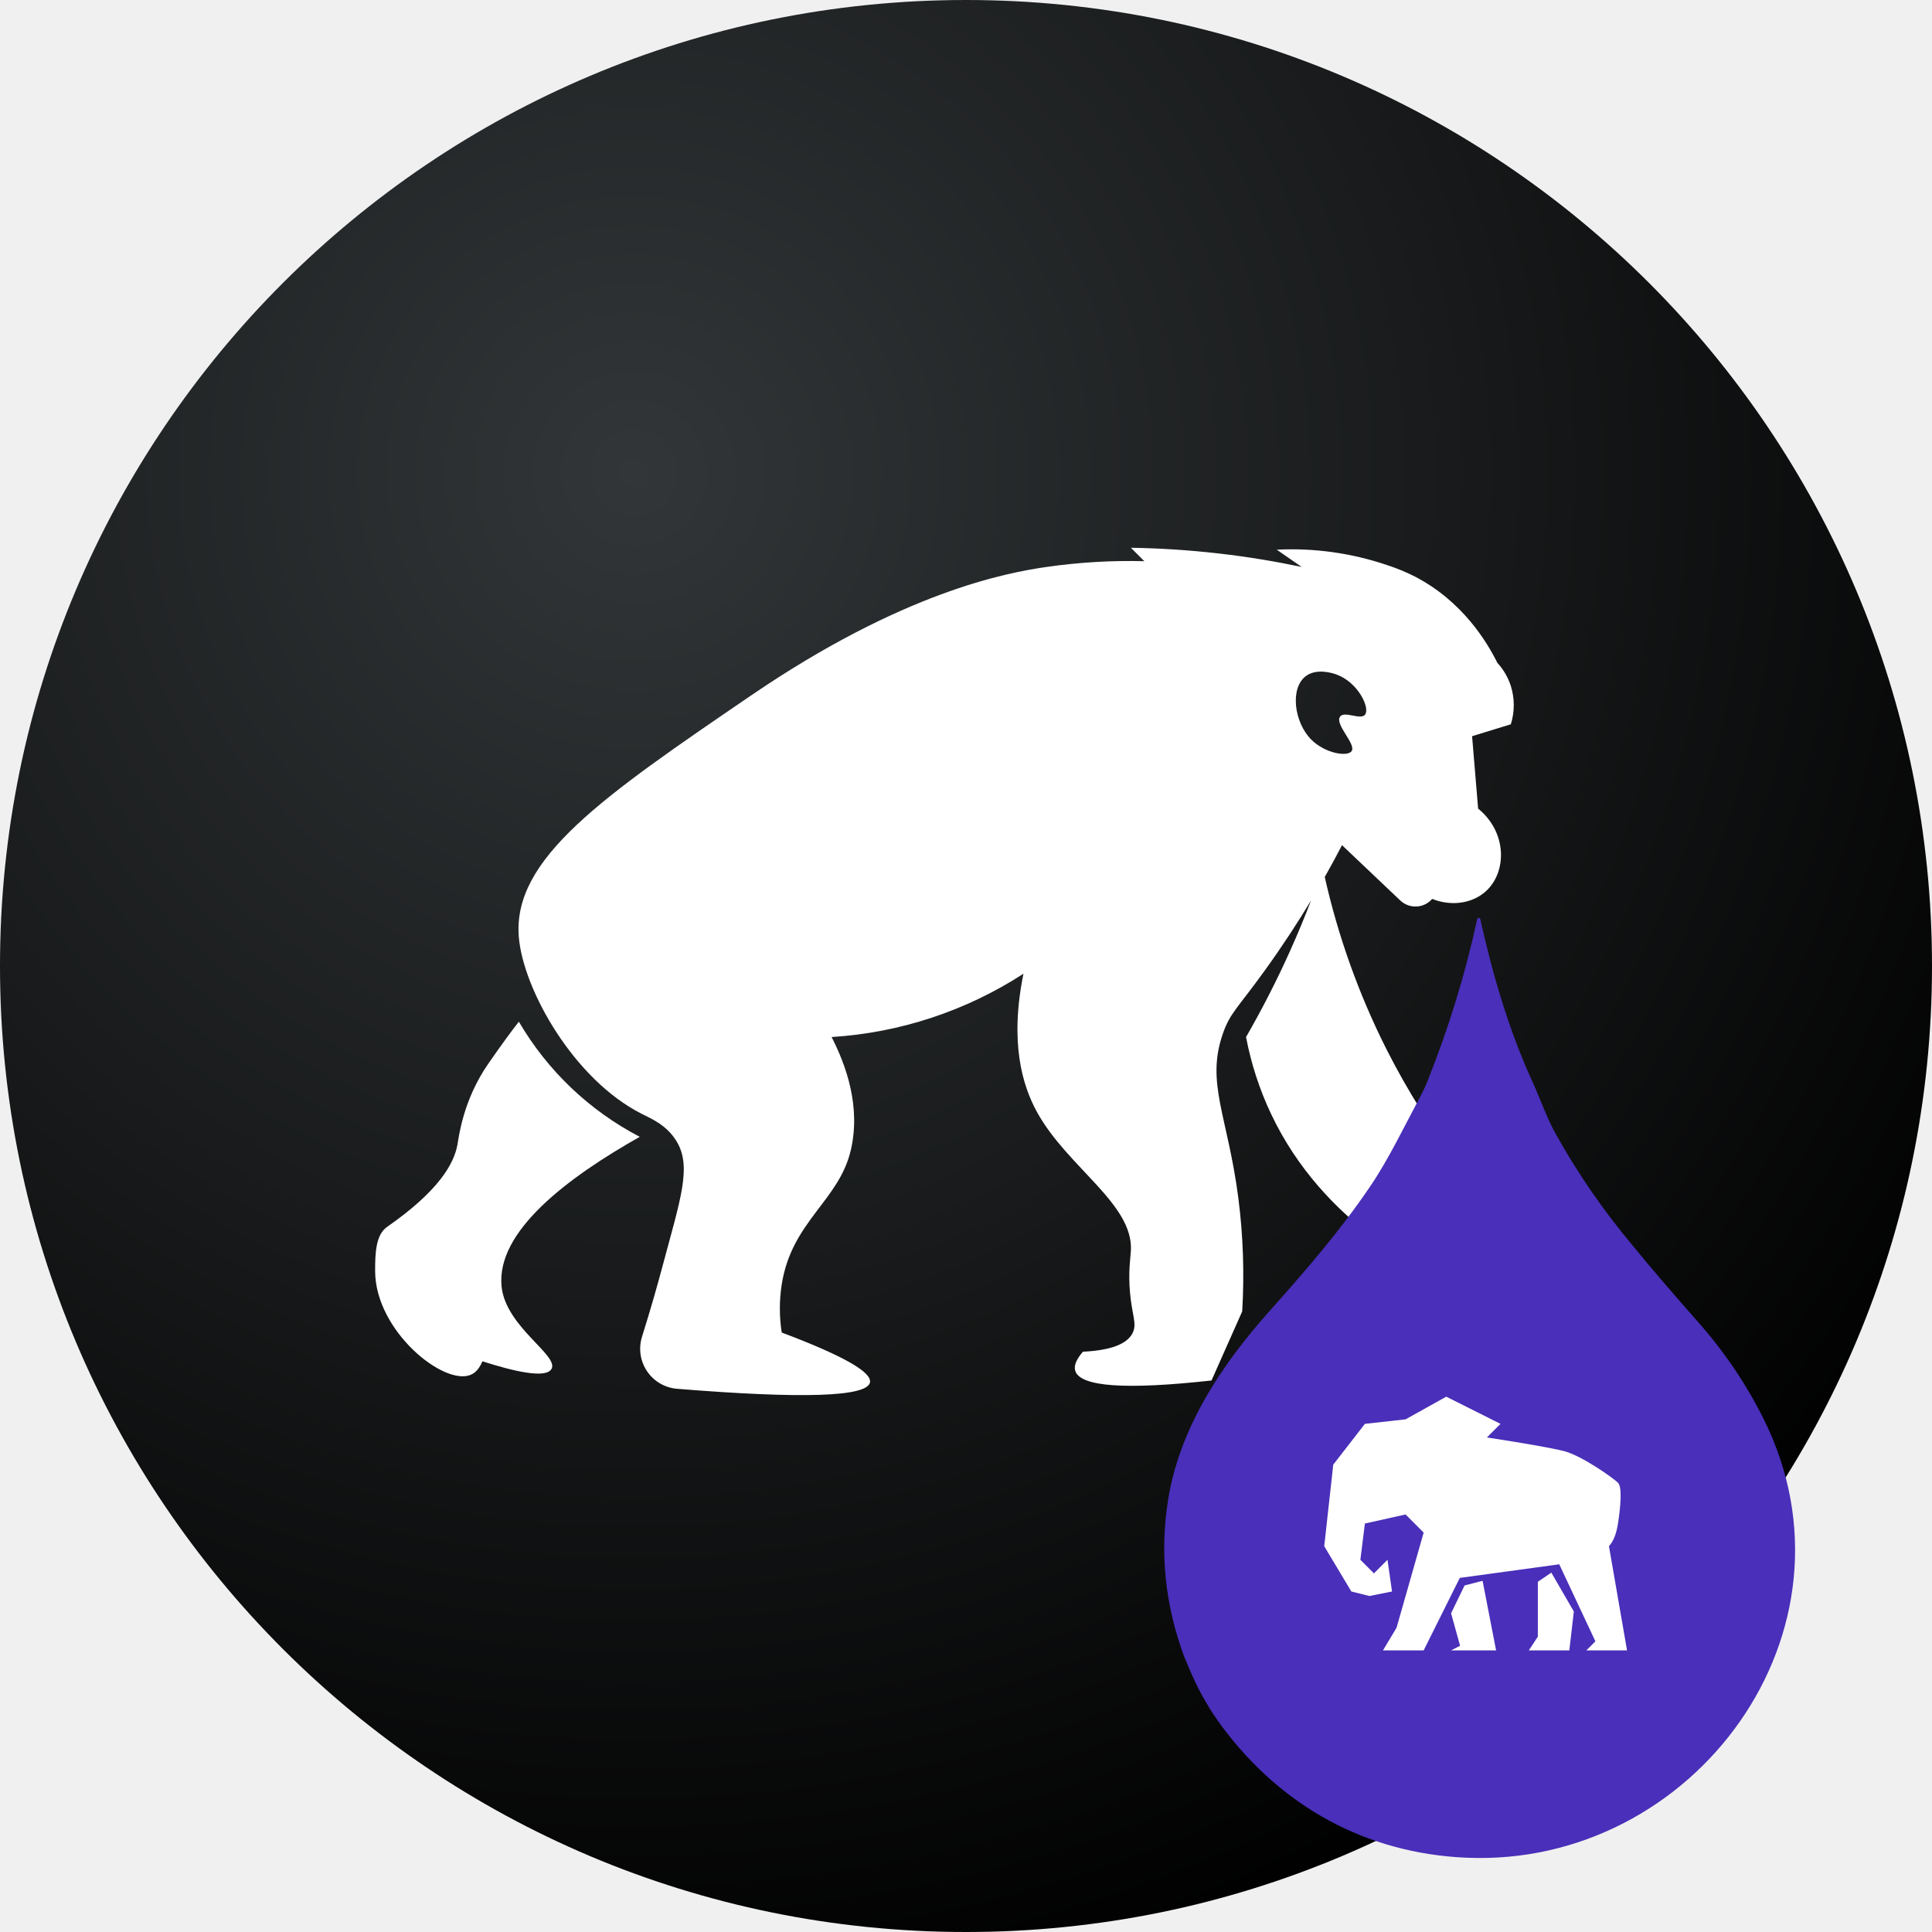
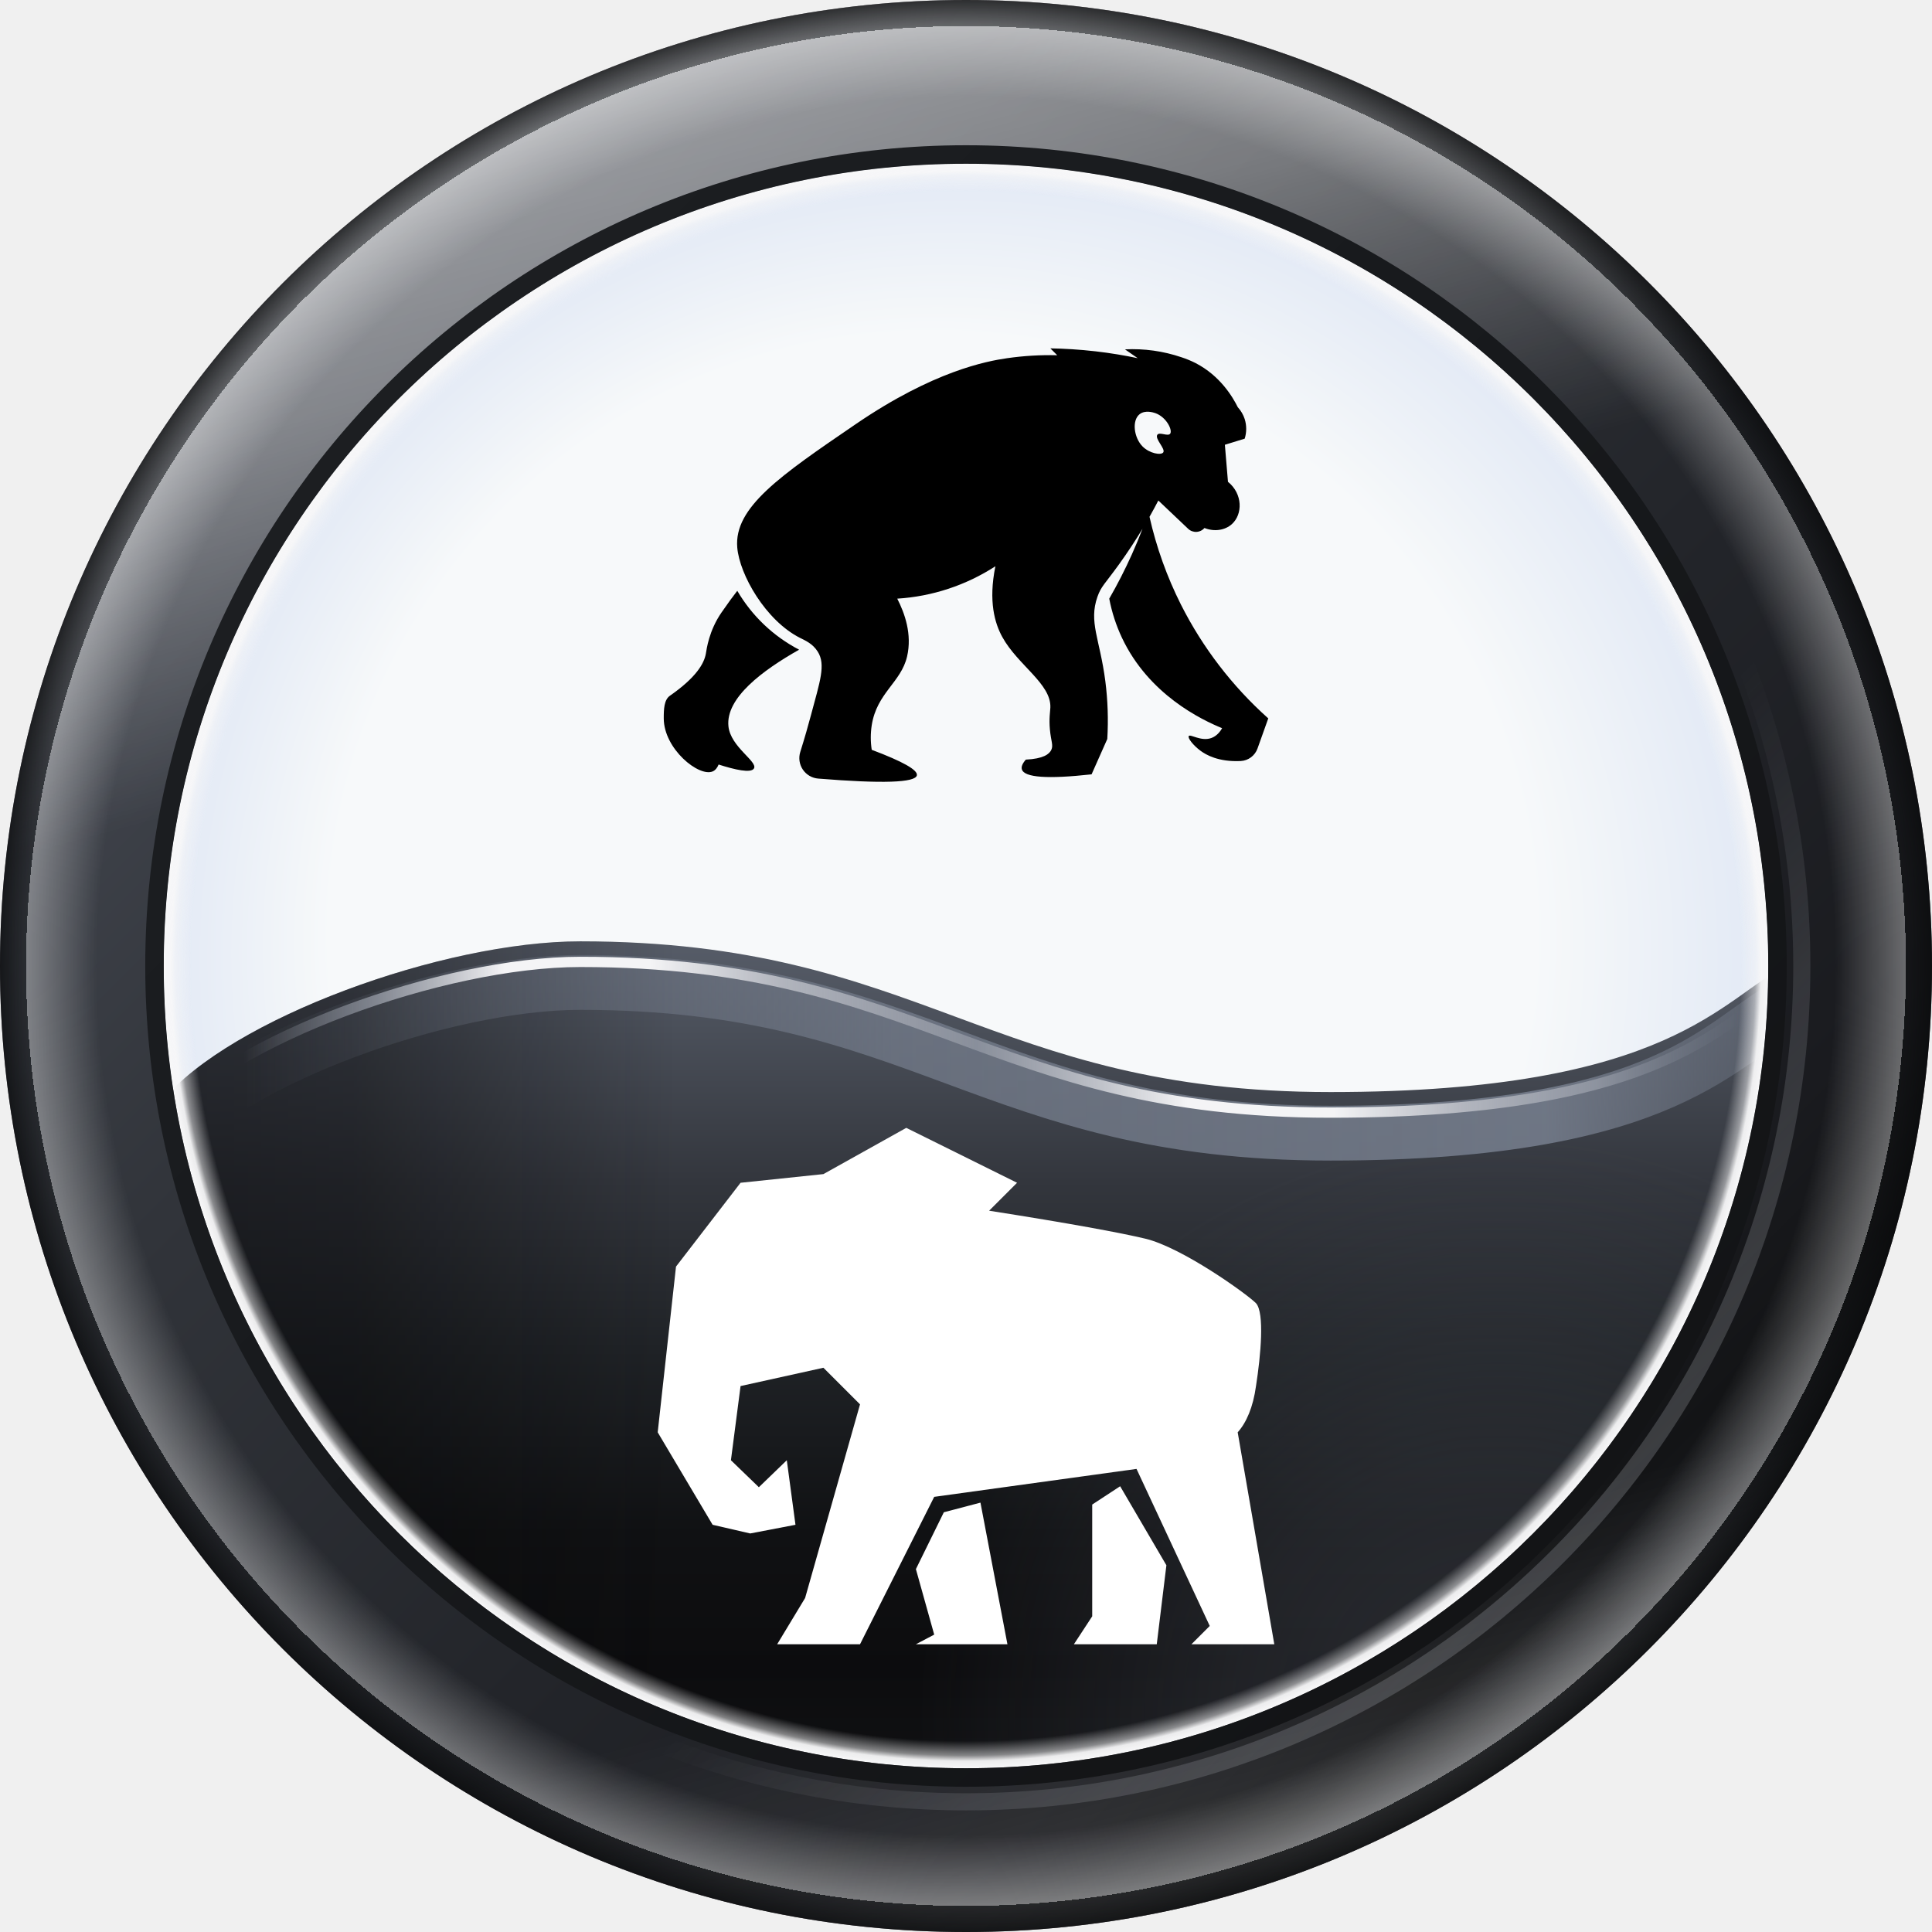
- <svg xmlns="http://www.w3.org/2000/svg" width="600" height="600" viewBox="0 0 600 600" fill="none">
-   <path d="M300 600C465.685 600 600 465.685 600 300C600 134.315 465.685 0 300 0C134.315 0 0 134.315 0 300C0 465.685 134.315 600 300 600Z" fill="url(#paint0_radial_440_36)" />
-   <g transform="matrix(0.6096346,0,0,0.6096346,116.5,162.5)" fill="white">
-     <path d="M1872.778,422.216c-10.273,3.685-20.907-4.252-22.481-1.955-1.3,1.896,4.496,9.344,11.729,14.662,5.229,3.841,17.584,11.26,39.997,10.204a18.824,18.824,0,0,0,16.763-12.541l10.683-29.919a384.23,384.23,0,0,1-86.992-113.383,381.511,381.511,0,0,1-31.268-87.383c3.372-5.962,6.295-11.407,8.787-16.225q14.837,14.075,29.665,28.15a11.246,11.246,0,0,0,16.274-.782h0c9.696,3.91,20.438,2.385,27.368-3.91,10.781-9.804,10.879-30.046-3.959-42.079-1.222-14.662-1.857-22.227-3.079-36.888q9.867-3.035,19.734-6.07a32.55,32.55,0,0,0,0-19.549,31.918,31.918,0,0,0-6.842-11.729c-5.21-10.468-17.594-31.317-42.03-43.985a98.711,98.711,0,0,0-14.065-5.806,151.438,151.438,0,0,0-56.31-7.878q6.348,4.398,12.707,8.797c-12.765-2.698-26.821-5.092-42.03-6.842-16.157-1.857-31.229-2.717-44.962-2.932q3.416,3.416,6.842,6.842a296.95,296.95,0,0,0-49.849,2.932c-20.536,2.962-73.288,12.775-150.525,65.488-75.468,51.491-121.691,83.043-118.27,123.157,2.297,26.86,28.131,72.526,62.556,89.924,5.044,2.551,12.521,5.63,17.594,13.684,8.201,13.019,2.18,29.714-6.842,63.533-2.688,10.087-6.168,22.364-10.566,36.38a20.457,20.457,0,0,0,17.897,26.498q96.033,7.771,98.232-3.255,1.583-7.888-44.962-25.413a79.905,79.905,0,0,1,0-24.436c5.073-32.285,29.157-42.587,35.188-68.421,5.21-22.325-2.434-43.33-9.774-57.669a203.035,203.035,0,0,0,97.744-32.255c-7.126,34.982-.586,56.818,6.842,70.375,15.385,28.072,48.901,46.682,47.894,70.375-.176,4.037-1.456,10.869-.45,21.855,1.065,11.632,3.568,15.541,1.427,20.174-2.004,4.32-7.907,8.953-25.413,9.774q-5.132,5.879-3.91,9.774,3.812,12.14,69.398,4.887,7.815-17.594,15.639-35.188a309.043,309.043,0,0,0-1.955-57.669c-5.474-42.147-16.743-58.724-7.819-84.06,3.665-10.41,7.321-12.57,21.504-32.255,9.149-12.697,16.89-24.651,23.361-35.393-3.167,8.259-6.695,16.812-10.654,25.619a490.814,490.814,0,0,1-22.481,43.985,162.786,162.786,0,0,0,12.707,39.097c26.752,56.554,79.231,81.518,99.698,89.924C1881.722,415.54,1878.36,420.212,1872.778,422.216ZM1801.426,99.662c5.474-4.252,13.606-1.701,15.639-.977,11.153,3.988,17.359,17.154,14.662,20.526-2.287,2.874-10.517-2.082-12.707.977-2.864,3.998,8.367,14.026,5.865,17.594-2.121,3.03-13.567,1.105-20.526-5.865C1795.61,123.15,1793.42,105.879,1801.426,99.662Z" transform="translate(-1327.456 -21.68408)" />
-     <path d="M1462.255,334.247a153.423,153.423,0,0,1-61.578-58.646c-3.92,4.985-9.012,11.915-15.639,21.504l-.01.01c-12.677,18.346-14.867,36.712-15.629,41.043-1.74,9.853-9.618,23.703-35.823,41.952-5.786,4.027-6.138,13.303-6.119,22.549.088,30.506,35.129,58.715,48.774,52.791,2.688-1.163,4.555-3.665,5.865-6.842,15.922,5.092,32.275,8.934,35.188,3.91,3.998-6.891-23.331-21.396-25.413-42.03C1389.026,382.268,1425.777,354.861,1462.255,334.247Z" transform="translate(-1327.456 -21.68408)" />
+ <svg xmlns="http://www.w3.org/2000/svg" viewBox="0 0 564 564">
+   <defs>
+     <linearGradient id="ring" x1="0.146" y1="0.146" x2="0.854" y2="0.854">
+       <stop offset="0" stop-color="#464a53" />
+       <stop offset="0.3" stop-color="#31343a" />
+       <stop offset="0.6" stop-color="#23252a" />
+       <stop offset="0.85" stop-color="#1a1b1f" />
+       <stop offset="0.93" stop-color="#131416" />
+       <stop offset="1" stop-color="#1e2024" />
+     </linearGradient>
+     <linearGradient id="glint" x1="0.37" y1="0.017" x2="0.63" y2="0.983">
+       <stop offset="0" stop-color="#ffffff" stop-opacity="0.5" />
+       <stop offset="0.14" stop-color="#ffffff" stop-opacity="0.35" />
+       <stop offset="0.32" stop-color="#ffffff" stop-opacity="0" />
+       <stop offset="0.84" stop-color="#ffffff" stop-opacity="0" />
+       <stop offset="0.95" stop-color="#ffffff" stop-opacity="0.1" />
+       <stop offset="1" stop-color="#ffffff" stop-opacity="0.15" />
+     </linearGradient>
+     <radialGradient id="rim" gradientUnits="userSpaceOnUse" cx="282" cy="282" r="282">
+       <stop offset="0.9" stop-color="#fff" stop-opacity="0" />
+       <stop offset="0.973" stop-color="#fff" stop-opacity="0.35" />
+       <stop offset="0.973" stop-color="#090a0b" stop-opacity="0.35" />
+       <stop offset="1" stop-color="#090a0b" stop-opacity="0.75" />
+     </radialGradient>
+     <radialGradient id="disc" gradientUnits="userSpaceOnUse" cx="282" cy="282" r="234.2" fx="242.4" fy="246.3">
+       <stop offset="0.75" stop-color="#f7f9fa" />
+       <stop offset="1" stop-color="#e2e9f5" />
+     </radialGradient>
+     <linearGradient id="wave" gradientUnits="userSpaceOnUse" x1="0" y1="271.3" x2="0" y2="516.3">
+       <stop offset="0" stop-color="#585e6a" />
+       <stop offset="0.12" stop-color="#4a4f59" />
+       <stop offset="0.3" stop-color="#33363d" />
+       <stop offset="0.5" stop-color="#202327" />
+       <stop offset="0.72" stop-color="#101113" />
+       <stop offset="0.88" stop-color="#0c0c0e" />
+       <stop offset="1" stop-color="#101113" />
+     </linearGradient>
+     <linearGradient id="dark" gradientUnits="userSpaceOnUse" x1="52.4" y1="0" x2="197.4" y2="0">
+       <stop offset="0" stop-color="#070708" stop-opacity="0.5" />
+       <stop offset="0.35" stop-color="#070708" stop-opacity="0.45" />
+       <stop offset="1" stop-color="#070708" stop-opacity="0" />
+     </linearGradient>
+     <radialGradient id="violet" gradientUnits="userSpaceOnUse" cx="437.4" cy="501.3" r="170">
+       <stop offset="0" stop-color="#464a53" stop-opacity="0.5" />
+       <stop offset="0.45" stop-color="#464a53" stop-opacity="0.35" />
+       <stop offset="1" stop-color="#464a53" stop-opacity="0" />
+     </radialGradient>
+     <linearGradient id="band" gradientUnits="userSpaceOnUse" x1="47.4" y1="0" x2="522.4" y2="0">
+       <stop offset="0.05" stop-color="#747c8b" stop-opacity="0" />
+       <stop offset="0.2" stop-color="#747c8b" stop-opacity="0.3" />
+       <stop offset="0.45" stop-color="#747c8b" stop-opacity="0.75" />
+       <stop offset="0.85" stop-color="#747c8b" stop-opacity="0.9" />
+       <stop offset="1" stop-color="#747c8b" stop-opacity="0.3" />
+     </linearGradient>
+     <linearGradient id="crest" gradientUnits="userSpaceOnUse" x1="47.4" y1="0" x2="522.4" y2="0">
+       <stop offset="0.05" stop-color="#9ea3ae" stop-opacity="0" />
+       <stop offset="0.13" stop-color="#9ea3ae" stop-opacity="0.7" />
+       <stop offset="0.21" stop-color="#f4f4f6" />
+       <stop offset="0.3" stop-color="#f4f4f6" />
+       <stop offset="0.38" stop-color="#babdc5" stop-opacity="0.9" />
+       <stop offset="0.5" stop-color="#9ea3ae" stop-opacity="0.6" />
+       <stop offset="0.63" stop-color="#f4f4f6" />
+       <stop offset="0.72" stop-color="#f4f4f6" />
+       <stop offset="0.8" stop-color="#babdc5" stop-opacity="0.9" />
+       <stop offset="0.88" stop-color="#9ea3ae" stop-opacity="0.7" />
+       <stop offset="0.97" stop-color="#747c8b" stop-opacity="0" />
+     </linearGradient>
+     <radialGradient id="glow" gradientUnits="userSpaceOnUse" cx="282" cy="282" r="234.2">
+       <stop offset="0.966" stop-color="#f7f7f8" stop-opacity="0" />
+       <stop offset="0.984" stop-color="#f7f7f8" stop-opacity="0.5" />
+       <stop offset="0.991" stop-color="#f7f7f8" stop-opacity="0.95" />
+       <stop offset="1" stop-color="#f7f7f8" />
+     </radialGradient>
+     <linearGradient id="groove" x1="0.146" y1="0.146" x2="0.854" y2="0.854">
+       <stop offset="0" stop-color="#1c1e21" />
+       <stop offset="0.5" stop-color="#17191c" />
+       <stop offset="1" stop-color="#131416" />
+     </linearGradient>
+     <linearGradient id="slope" x1="0.146" y1="0.146" x2="0.854" y2="0.854">
+       <stop offset="0.7" stop-color="#babdc5" stop-opacity="0" />
+       <stop offset="0.85" stop-color="#babdc5" stop-opacity="0.15" />
+       <stop offset="1" stop-color="#babdc5" stop-opacity="0.25" />
+     </linearGradient>
+     <clipPath id="clip">
+       <use href="#d" />
+     </clipPath>
+     <path id="w" d="M47.4 321.3C67.4 297.3 129.4 274.8 169.4 274.8C269.4 274.8 288.4 318.8 388.4 318.8C488.4 318.8 502.4 291.3 522.4 281.3V541.3H47.4Z" />
+   </defs>
+   <circle cx="282" cy="282" r="282" fill="url(#ring)" />
+   <circle cx="282" cy="282" r="282" fill="url(#glint)" />
+   <circle cx="282" cy="282" r="282" fill="url(#rim)" />
+   <circle id="d" cx="282" cy="282" r="234.2" fill="url(#disc)" />
+   <svg x="192" y="99.88" width="180" height="130.23" viewBox="112.83 166.33 374.34 270.84" fill="none">
+     <g transform="matrix(0.6096346,0,0,0.6096346,116.5,162.5)" fill="#000">
+       <path d="M1872.778,422.216c-10.273,3.685-20.907-4.252-22.481-1.955-1.3,1.896,4.496,9.344,11.729,14.662,5.229,3.841,17.584,11.26,39.997,10.204a18.824,18.824,0,0,0,16.763-12.541l10.683-29.919a384.23,384.23,0,0,1-86.992-113.383,381.511,381.511,0,0,1-31.268-87.383c3.372-5.962,6.295-11.407,8.787-16.225q14.837,14.075,29.665,28.15a11.246,11.246,0,0,0,16.274-.782h0c9.696,3.91,20.438,2.385,27.368-3.91,10.781-9.804,10.879-30.046-3.959-42.079-1.222-14.662-1.857-22.227-3.079-36.888q9.867-3.035,19.734-6.07a32.55,32.55,0,0,0,0-19.549,31.918,31.918,0,0,0-6.842-11.729c-5.21-10.468-17.594-31.317-42.03-43.985a98.711,98.711,0,0,0-14.065-5.806,151.438,151.438,0,0,0-56.31-7.878q6.348,4.398,12.707,8.797c-12.765-2.698-26.821-5.092-42.03-6.842-16.157-1.857-31.229-2.717-44.962-2.932q3.416,3.416,6.842,6.842a296.95,296.95,0,0,0-49.849,2.932c-20.536,2.962-73.288,12.775-150.525,65.488-75.468,51.491-121.691,83.043-118.27,123.157,2.297,26.86,28.131,72.526,62.556,89.924,5.044,2.551,12.521,5.63,17.594,13.684,8.201,13.019,2.18,29.714-6.842,63.533-2.688,10.087-6.168,22.364-10.566,36.38a20.457,20.457,0,0,0,17.897,26.498q96.033,7.771,98.232-3.255,1.583-7.888-44.962-25.413a79.905,79.905,0,0,1,0-24.436c5.073-32.285,29.157-42.587,35.188-68.421,5.21-22.325-2.434-43.33-9.774-57.669a203.035,203.035,0,0,0,97.744-32.255c-7.126,34.982-.586,56.818,6.842,70.375,15.385,28.072,48.901,46.682,47.894,70.375-.176,4.037-1.456,10.869-.45,21.855,1.065,11.632,3.568,15.541,1.427,20.174-2.004,4.32-7.907,8.953-25.413,9.774q-5.132,5.879-3.91,9.774,3.812,12.14,69.398,4.887,7.815-17.594,15.639-35.188a309.043,309.043,0,0,0-1.955-57.669c-5.474-42.147-16.743-58.724-7.819-84.06,3.665-10.41,7.321-12.57,21.504-32.255,9.149-12.697,16.89-24.651,23.361-35.393-3.167,8.259-6.695,16.812-10.654,25.619a490.814,490.814,0,0,1-22.481,43.985,162.786,162.786,0,0,0,12.707,39.097c26.752,56.554,79.231,81.518,99.698,89.924C1881.722,415.54,1878.36,420.212,1872.778,422.216ZM1801.426,99.662c5.474-4.252,13.606-1.701,15.639-.977,11.153,3.988,17.359,17.154,14.662,20.526-2.287,2.874-10.517-2.082-12.707.977-2.864,3.998,8.367,14.026,5.865,17.594-2.121,3.03-13.567,1.105-20.526-5.865C1795.61,123.15,1793.42,105.879,1801.426,99.662Z" transform="translate(-1327.456 -21.68408)" />
+       <path d="M1462.255,334.247a153.423,153.423,0,0,1-61.578-58.646c-3.92,4.985-9.012,11.915-15.639,21.504l-.01.01c-12.677,18.346-14.867,36.712-15.629,41.043-1.74,9.853-9.618,23.703-35.823,41.952-5.786,4.027-6.138,13.303-6.119,22.549.088,30.506,35.129,58.715,48.774,52.791,2.688-1.163,4.555-3.665,5.865-6.842,15.922,5.092,32.275,8.934,35.188,3.91,3.998-6.891-23.331-21.396-25.413-42.03C1389.026,382.268,1425.777,354.861,1462.255,334.247Z" transform="translate(-1327.456 -21.68408)" />
+     </g>
+   </svg>
+   <g clip-path="url(#clip)">
+     <use href="#w" fill="url(#wave)" />
+     <use href="#w" fill="url(#dark)" />
+     <use href="#w" fill="url(#violet)" />
+     <use href="#w" transform="translate(0 12)" fill="none" stroke="url(#band)" stroke-width="16" />
+     <use href="#w" transform="translate(0 6)" fill="none" stroke="url(#crest)" stroke-width="3" />
+     <path transform="translate(192 329.25) scale(0.28125)" fill="#fff" d="M134 345 143 412 96 421 57 412 0 316 19 144 86 57 172 48 258 0 373 57 344 86C427 99 481 109 506 115 544 124 611 172 621 182 630 192 626 236 621 268 618 290 611 306 602 316L640 536H554L573 517 497 354 287 383 210 536H124L153 488 210 287 172 249 86 268 76 345 105 373 134 345H134ZM268 458 297 399 335 389 363 536H268L287 526 268 458ZM451 391 480 372 528 454 518 536H432L451 507V391 391Z" />
  </g>
-   <g transform="matrix(0.75,0,0,0.75,40,40)">
-     <path fill="#492fb9" d="m623 462.76q10.84 13.27 26.98 31.52 16.12 18.24 26.92 39.85c43.77 87.68-28.71 185.94-123.16 181.77-41.43-1.83-76.36-21.17-101-54.22q-7.38-9.9-12.45-21.34-1.82-4.1-3.36-7.91-11.74-31.78-6.64-64.39c4.69-29.93 22.11-56.14 41.95-78.37 15.43-17.28 29.37-33.39 42.01-52.07 7.45-11.02 13.67-24.11 20.24-36.33q1.92-3.55 3.41-7.3 13.07-32.74 20.44-66.71a0.66 0.66 0 0 1 1.29 0c5.14 23.1 11.8 45.91 21.62 67.38 3.25 7.11 5.86 14.79 9.45 21.26q13.73 24.74 32.3 46.86z" />
-     <g transform="matrix(1.959184,0,0,1.959184,495,525)">
-       <path d="M13.373 34.471L14.328 41.174L9.552 42.131L5.731 41.174L0 31.599L1.91 14.363L8.597 5.745L17.194 4.788L25.79 0L37.254 5.745L34.388 8.618C42.666 9.894 48.08 10.852 50.627 11.491C54.448 12.448 61.135 17.236 62.09 18.193C63.045 19.151 62.589 23.552 62.09 26.811C61.756 28.983 61.119 30.579 60.179 31.599L64 53.622H55.403L57.314 51.707L49.672 35.428L28.656 38.301L21.016 53.622H12.419L15.285 48.834L21.016 28.726L17.195 24.896L8.597 26.811L7.641 34.471L10.506 37.344L13.373 34.471H13.373ZM26.811 45.78L29.665 39.899L33.47 38.919L36.324 53.622H26.811L28.713 52.642L26.811 45.78ZM45.146 39.122L48 37.189L52.757 45.405L51.805 53.622H43.243L45.146 50.722V39.122V39.122Z" fill="#ffffff" />
-     </g>
-   </g>
-   <defs>
-     <radialGradient id="paint0_radial_440_36" cx="0" cy="0" r="1" gradientUnits="userSpaceOnUse" gradientTransform="translate(196 143.5) rotate(54.1675) scale(497.082)">
-       <stop stop-color="#323638" />
-       <stop offset="1" />
-     </radialGradient>
-   </defs>
+   <circle cx="282" cy="282" r="230.2" fill="none" stroke="url(#glow)" stroke-width="8" />
+   <circle cx="282" cy="282" r="236.9" fill="none" stroke="url(#groove)" stroke-width="5.4" />
+   <circle cx="282" cy="282" r="244" fill="none" stroke="url(#slope)" stroke-width="5" />
</svg>
